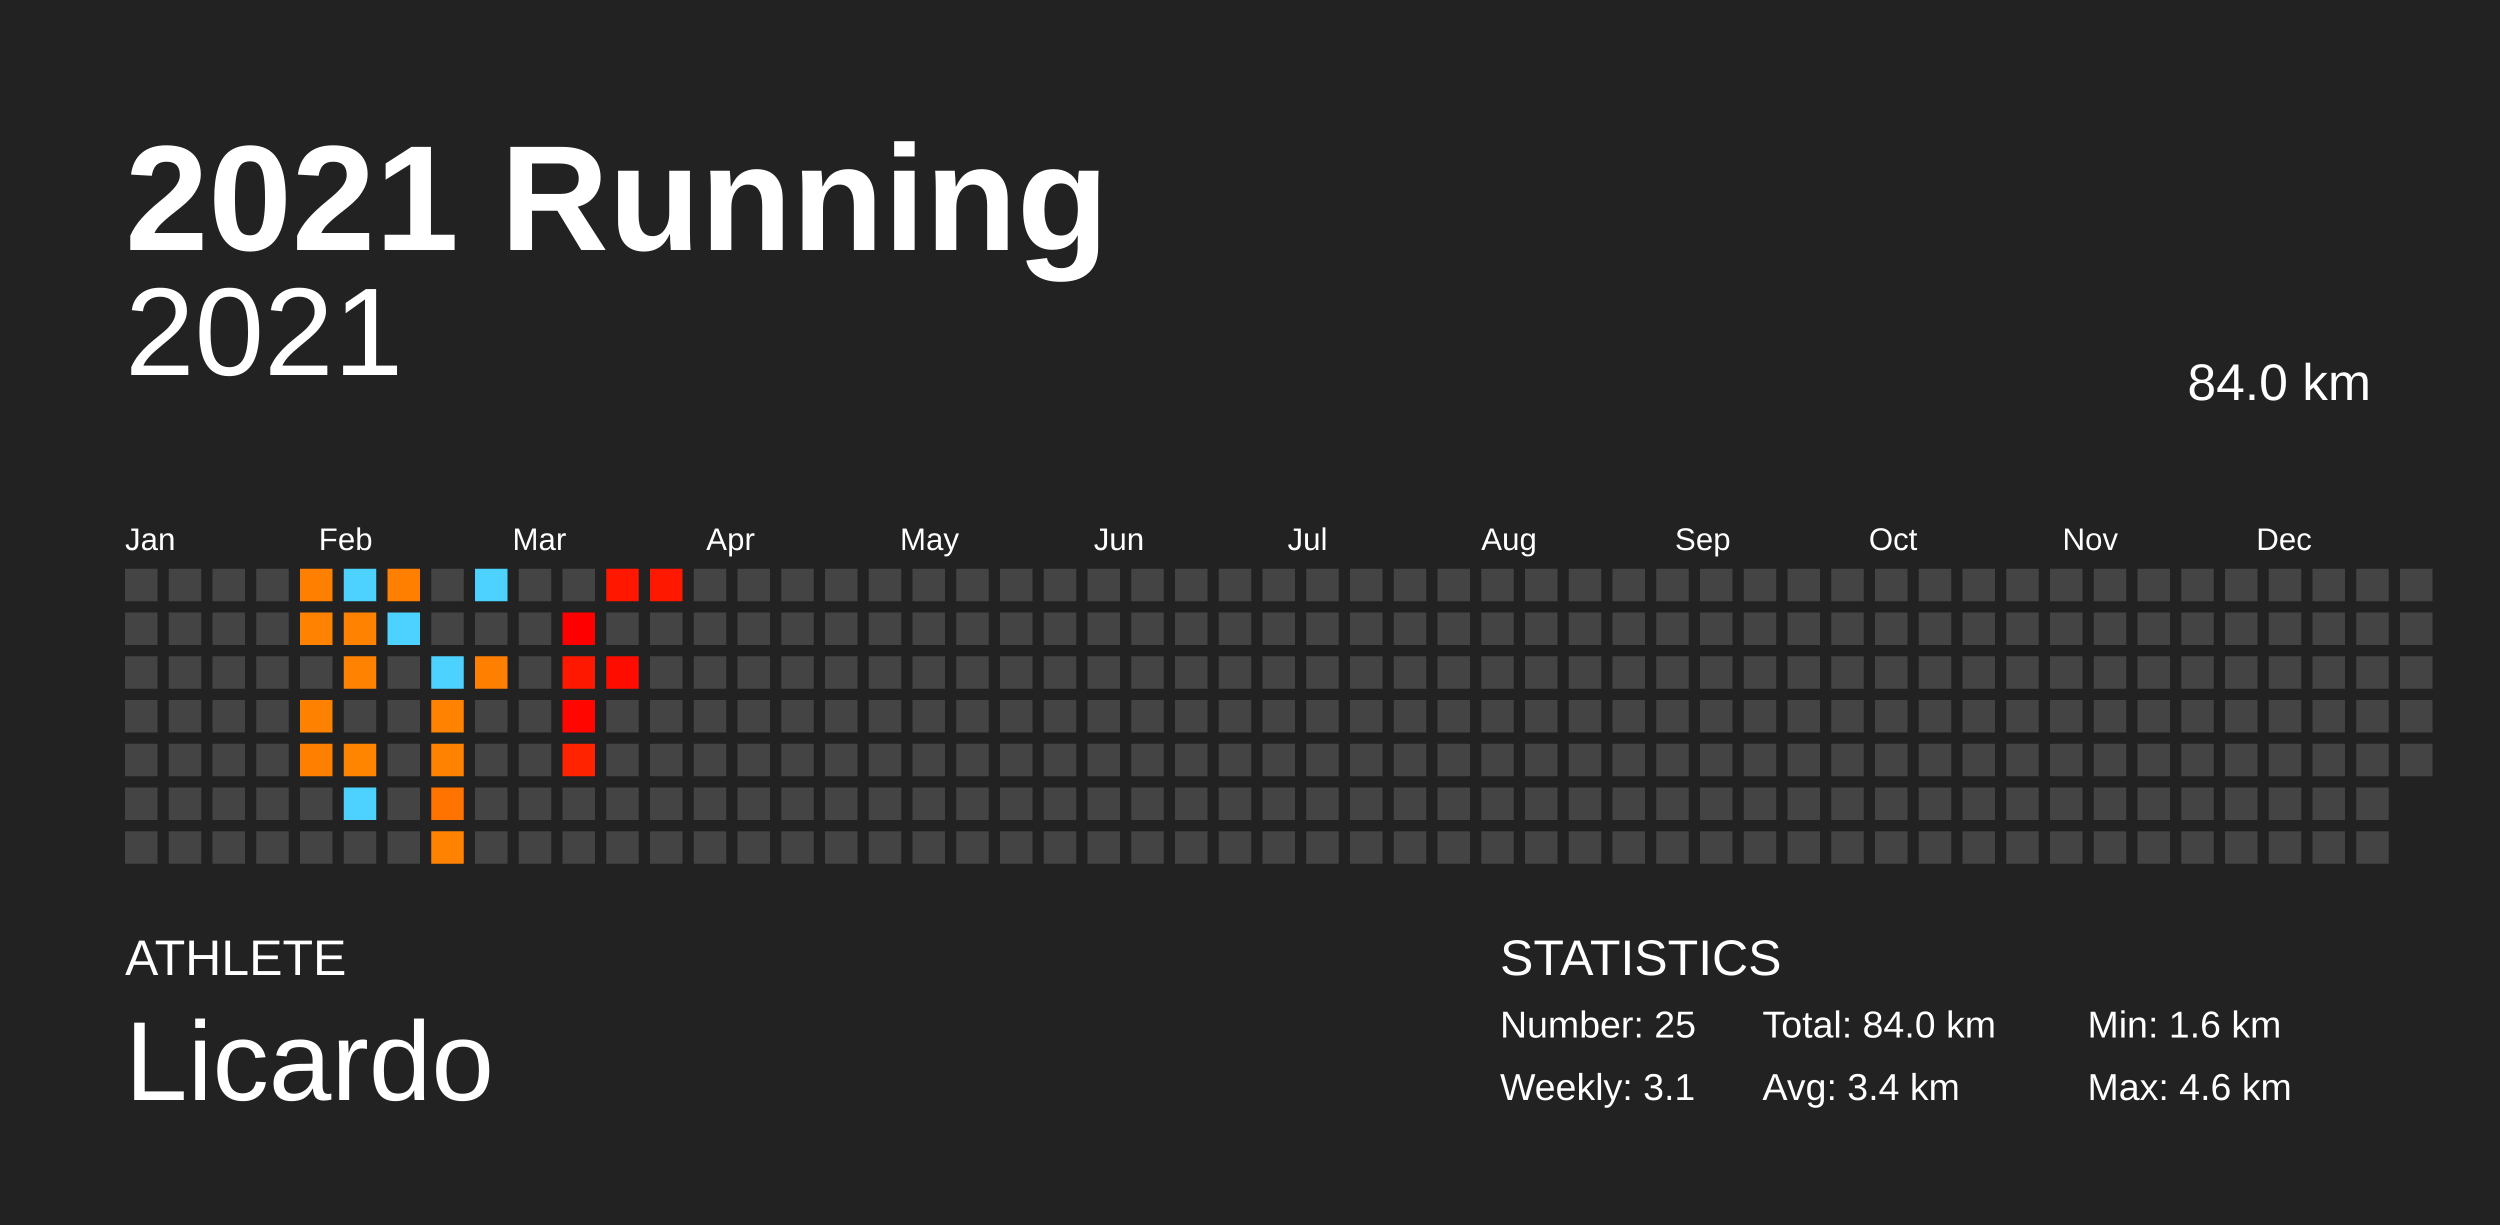
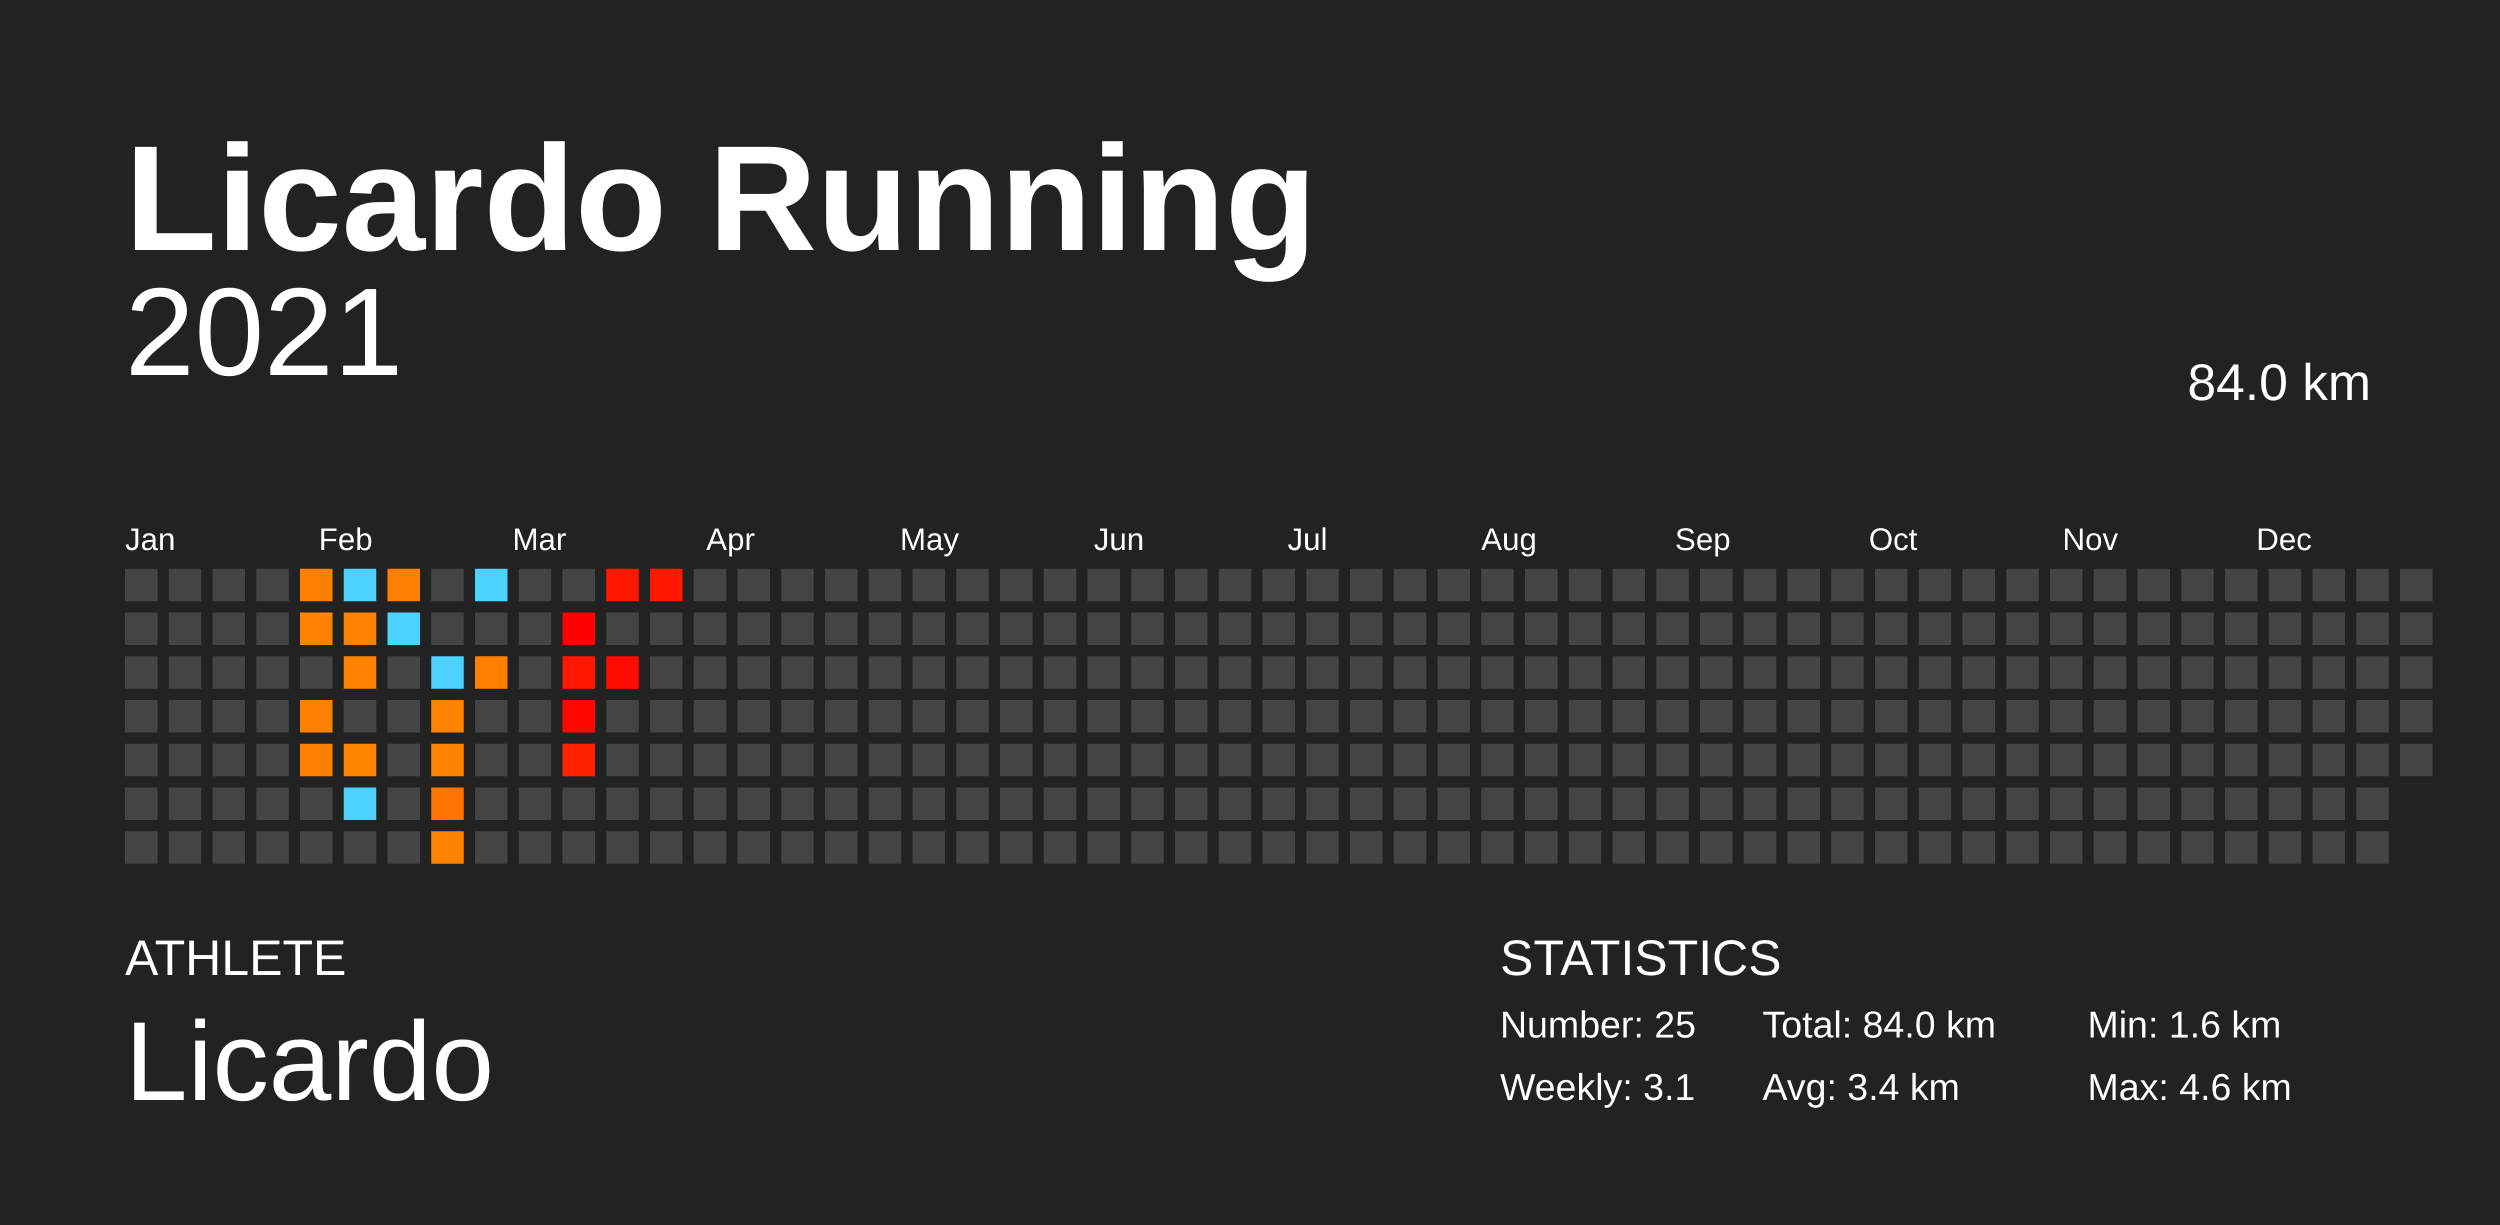
<svg xmlns="http://www.w3.org/2000/svg" baseProfile="full" height="98mm" version="1.1" viewBox="0,0,200,98" width="200mm">
  <defs />
  <rect fill="#222222" height="98" width="200" x="0" y="0" />
-   <text fill="#FFFFFF" style="font-size:12px; font-family:Arial; font-weight:bold;" x="10" y="20">2021 Running</text>
+   <text fill="#FFFFFF" style="font-size:12px; font-family:Arial; font-weight:bold;" x="10" y="20">Licardo Running</text>
  <text fill="#FFFFFF" style="font-size:4px; font-family:Arial" x="10" y="78">ATHLETE</text>
  <text fill="#FFFFFF" style="font-size:9px; font-family:Arial" x="10" y="88">Licardo</text>
  <text fill="#FFFFFF" style="font-size:4px; font-family:Arial" x="120" y="78">STATISTICS</text>
  <text fill="#FFFFFF" style="font-size:3px; font-family:Arial" x="120" y="83">Number: 25</text>
  <text fill="#FFFFFF" style="font-size:3px; font-family:Arial" x="120" y="88">Weekly: 3.1</text>
  <text fill="#FFFFFF" style="font-size:3px; font-family:Arial" x="141" y="83">Total: 84.0 km</text>
  <text fill="#FFFFFF" style="font-size:3px; font-family:Arial" x="141" y="88">Avg: 3.4 km</text>
  <text fill="#FFFFFF" style="font-size:3px; font-family:Arial" x="167" y="83">Min: 1.6 km</text>
  <text fill="#FFFFFF" style="font-size:3px; font-family:Arial" x="167" y="88">Max: 4.6 km</text>
  <text alignment-baseline="hanging" fill="#FFFFFF" style="font-size:10.0px; font-family:Arial;" x="10" y="30">2021</text>
  <text alignment-baseline="hanging" fill="#FFFFFF" style="font-size:4.125px; font-family:Arial;" x="175" y="32">84.0 km</text>
  <text fill="#FFFFFF" style="font-size:2.5px; font-family:Arial" x="10.0" y="44">Jan</text>
  <text fill="#FFFFFF" style="font-size:2.5px; font-family:Arial" x="25.5" y="44">Feb</text>
  <text fill="#FFFFFF" style="font-size:2.5px; font-family:Arial" x="41.0" y="44">Mar</text>
  <text fill="#FFFFFF" style="font-size:2.5px; font-family:Arial" x="56.5" y="44">Apr</text>
  <text fill="#FFFFFF" style="font-size:2.5px; font-family:Arial" x="72.0" y="44">May</text>
  <text fill="#FFFFFF" style="font-size:2.5px; font-family:Arial" x="87.5" y="44">Jun</text>
  <text fill="#FFFFFF" style="font-size:2.5px; font-family:Arial" x="103.0" y="44">Jul</text>
  <text fill="#FFFFFF" style="font-size:2.5px; font-family:Arial" x="118.5" y="44">Aug</text>
  <text fill="#FFFFFF" style="font-size:2.5px; font-family:Arial" x="134.0" y="44">Sep</text>
  <text fill="#FFFFFF" style="font-size:2.5px; font-family:Arial" x="149.5" y="44">Oct</text>
  <text fill="#FFFFFF" style="font-size:2.5px; font-family:Arial" x="165.0" y="44">Nov</text>
  <text fill="#FFFFFF" style="font-size:2.5px; font-family:Arial" x="180.5" y="44">Dec</text>
  <rect fill="#444444" height="2.6" width="2.6" x="10.0" y="45.5" />
  <rect fill="#444444" height="2.6" width="2.6" x="10.0" y="49.0" />
  <rect fill="#444444" height="2.6" width="2.6" x="10.0" y="52.5" />
  <rect fill="#444444" height="2.6" width="2.6" x="10.0" y="56.0" />
  <rect fill="#444444" height="2.6" width="2.6" x="10.0" y="59.5" />
  <rect fill="#444444" height="2.6" width="2.6" x="10.0" y="63.0" />
  <rect fill="#444444" height="2.6" width="2.6" x="10.0" y="66.5" />
  <rect fill="#444444" height="2.6" width="2.6" x="13.5" y="45.5" />
  <rect fill="#444444" height="2.6" width="2.6" x="13.5" y="49.0" />
  <rect fill="#444444" height="2.6" width="2.6" x="13.5" y="52.5" />
  <rect fill="#444444" height="2.6" width="2.6" x="13.5" y="56.0" />
  <rect fill="#444444" height="2.6" width="2.6" x="13.5" y="59.5" />
  <rect fill="#444444" height="2.6" width="2.6" x="13.5" y="63.0" />
  <rect fill="#444444" height="2.6" width="2.6" x="13.5" y="66.5" />
  <rect fill="#444444" height="2.6" width="2.6" x="17.0" y="45.5" />
  <rect fill="#444444" height="2.6" width="2.6" x="17.0" y="49.0" />
  <rect fill="#444444" height="2.6" width="2.6" x="17.0" y="52.5" />
  <rect fill="#444444" height="2.6" width="2.6" x="17.0" y="56.0" />
  <rect fill="#444444" height="2.6" width="2.6" x="17.0" y="59.5" />
  <rect fill="#444444" height="2.6" width="2.6" x="17.0" y="63.0" />
  <rect fill="#444444" height="2.6" width="2.6" x="17.0" y="66.5" />
  <rect fill="#444444" height="2.6" width="2.6" x="20.5" y="45.5" />
  <rect fill="#444444" height="2.6" width="2.6" x="20.5" y="49.0" />
  <rect fill="#444444" height="2.6" width="2.6" x="20.5" y="52.5" />
  <rect fill="#444444" height="2.6" width="2.6" x="20.5" y="56.0" />
  <rect fill="#444444" height="2.6" width="2.6" x="20.5" y="59.5" />
  <rect fill="#444444" height="2.6" width="2.6" x="20.5" y="63.0" />
  <rect fill="#444444" height="2.6" width="2.6" x="20.5" y="66.5" />
  <rect fill="#ff7f00" height="2.6" width="2.6" x="24.0" y="45.5" />
  <rect fill="#ff8300" height="2.6" width="2.6" x="24.0" y="49.0" />
  <rect fill="#444444" height="2.6" width="2.6" x="24.0" y="52.5" />
  <rect fill="#ff8100" height="2.6" width="2.6" x="24.0" y="56.0" />
  <rect fill="#ff8000" height="2.6" width="2.6" x="24.0" y="59.5" />
  <rect fill="#444444" height="2.6" width="2.6" x="24.0" y="63.0" />
  <rect fill="#444444" height="2.6" width="2.6" x="24.0" y="66.5" />
  <rect fill="#4dd2ff" height="2.6" width="2.6" x="27.5" y="45.5" />
  <rect fill="#ff8200" height="2.6" width="2.6" x="27.5" y="49.0" />
  <rect fill="#ff8300" height="2.6" width="2.6" x="27.5" y="52.5" />
  <rect fill="#444444" height="2.6" width="2.6" x="27.5" y="56.0" />
  <rect fill="#ff8400" height="2.6" width="2.6" x="27.5" y="59.5" />
  <rect fill="#4dd2ff" height="2.6" width="2.6" x="27.5" y="63.0" />
  <rect fill="#444444" height="2.6" width="2.6" x="27.5" y="66.5" />
  <rect fill="#ff8000" height="2.6" width="2.6" x="31.0" y="45.5" />
  <rect fill="#4dd2ff" height="2.6" width="2.6" x="31.0" y="49.0" />
  <rect fill="#444444" height="2.6" width="2.6" x="31.0" y="52.5" />
  <rect fill="#444444" height="2.6" width="2.6" x="31.0" y="56.0" />
  <rect fill="#444444" height="2.6" width="2.6" x="31.0" y="59.5" />
  <rect fill="#444444" height="2.6" width="2.6" x="31.0" y="63.0" />
  <rect fill="#444444" height="2.6" width="2.6" x="31.0" y="66.5" />
  <rect fill="#444444" height="2.6" width="2.6" x="34.5" y="45.5" />
  <rect fill="#444444" height="2.6" width="2.6" x="34.5" y="49.0" />
  <rect fill="#4dd2ff" height="2.6" width="2.6" x="34.5" y="52.5" />
  <rect fill="#ff8200" height="2.6" width="2.6" x="34.5" y="56.0" />
  <rect fill="#ff8300" height="2.6" width="2.6" x="34.5" y="59.5" />
  <rect fill="#ff7400" height="2.6" width="2.6" x="34.5" y="63.0" />
  <rect fill="#ff8300" height="2.6" width="2.6" x="34.5" y="66.5" />
  <rect fill="#4dd2ff" height="2.6" width="2.6" x="38.0" y="45.5" />
  <rect fill="#444444" height="2.6" width="2.6" x="38.0" y="49.0" />
  <rect fill="#ff8000" height="2.6" width="2.6" x="38.0" y="52.5" />
  <rect fill="#444444" height="2.6" width="2.6" x="38.0" y="56.0" />
  <rect fill="#444444" height="2.6" width="2.6" x="38.0" y="59.5" />
  <rect fill="#444444" height="2.6" width="2.6" x="38.0" y="63.0" />
  <rect fill="#444444" height="2.6" width="2.6" x="38.0" y="66.5" />
  <rect fill="#444444" height="2.6" width="2.6" x="41.5" y="45.5" />
  <rect fill="#444444" height="2.6" width="2.6" x="41.5" y="49.0" />
  <rect fill="#444444" height="2.6" width="2.6" x="41.5" y="52.5" />
  <rect fill="#444444" height="2.6" width="2.6" x="41.5" y="56.0" />
  <rect fill="#444444" height="2.6" width="2.6" x="41.5" y="59.5" />
  <rect fill="#444444" height="2.6" width="2.6" x="41.5" y="63.0" />
  <rect fill="#444444" height="2.6" width="2.6" x="41.5" y="66.5" />
  <rect fill="#444444" height="2.6" width="2.6" x="45.0" y="45.5" />
  <rect fill="#ff0000" height="2.6" width="2.6" x="45.0" y="49.0" />
  <rect fill="#ff1800" height="2.6" width="2.6" x="45.0" y="52.5" />
  <rect fill="#ff0700" height="2.6" width="2.6" x="45.0" y="56.0" />
  <rect fill="#ff2300" height="2.6" width="2.6" x="45.0" y="59.5" />
  <rect fill="#444444" height="2.6" width="2.6" x="45.0" y="63.0" />
  <rect fill="#444444" height="2.6" width="2.6" x="45.0" y="66.5" />
  <rect fill="#ff1700" height="2.6" width="2.6" x="48.5" y="45.5" />
  <rect fill="#444444" height="2.6" width="2.6" x="48.5" y="49.0" />
  <rect fill="#ff0c00" height="2.6" width="2.6" x="48.5" y="52.5" />
  <rect fill="#444444" height="2.6" width="2.6" x="48.5" y="56.0" />
  <rect fill="#444444" height="2.6" width="2.6" x="48.5" y="59.5" />
  <rect fill="#444444" height="2.6" width="2.6" x="48.5" y="63.0" />
  <rect fill="#444444" height="2.6" width="2.6" x="48.5" y="66.5" />
  <rect fill="#ff1800" height="2.6" width="2.6" x="52.0" y="45.5" />
  <rect fill="#444444" height="2.6" width="2.6" x="52.0" y="49.0" />
  <rect fill="#444444" height="2.6" width="2.6" x="52.0" y="52.5" />
  <rect fill="#444444" height="2.6" width="2.6" x="52.0" y="56.0" />
  <rect fill="#444444" height="2.6" width="2.6" x="52.0" y="59.5" />
  <rect fill="#444444" height="2.6" width="2.6" x="52.0" y="63.0" />
  <rect fill="#444444" height="2.6" width="2.6" x="52.0" y="66.5" />
  <rect fill="#444444" height="2.6" width="2.6" x="55.5" y="45.5" />
  <rect fill="#444444" height="2.6" width="2.6" x="55.5" y="49.0" />
  <rect fill="#444444" height="2.6" width="2.6" x="55.5" y="52.5" />
  <rect fill="#444444" height="2.6" width="2.6" x="55.5" y="56.0" />
  <rect fill="#444444" height="2.6" width="2.6" x="55.5" y="59.5" />
  <rect fill="#444444" height="2.6" width="2.6" x="55.5" y="63.0" />
  <rect fill="#444444" height="2.6" width="2.6" x="55.5" y="66.5" />
  <rect fill="#444444" height="2.6" width="2.6" x="59.0" y="45.5" />
  <rect fill="#444444" height="2.6" width="2.6" x="59.0" y="49.0" />
  <rect fill="#444444" height="2.6" width="2.6" x="59.0" y="52.5" />
  <rect fill="#444444" height="2.6" width="2.6" x="59.0" y="56.0" />
  <rect fill="#444444" height="2.6" width="2.6" x="59.0" y="59.5" />
  <rect fill="#444444" height="2.6" width="2.6" x="59.0" y="63.0" />
  <rect fill="#444444" height="2.6" width="2.6" x="59.0" y="66.5" />
  <rect fill="#444444" height="2.6" width="2.6" x="62.5" y="45.5" />
  <rect fill="#444444" height="2.6" width="2.6" x="62.5" y="49.0" />
  <rect fill="#444444" height="2.6" width="2.6" x="62.5" y="52.5" />
  <rect fill="#444444" height="2.6" width="2.6" x="62.5" y="56.0" />
  <rect fill="#444444" height="2.6" width="2.6" x="62.5" y="59.5" />
  <rect fill="#444444" height="2.6" width="2.6" x="62.5" y="63.0" />
  <rect fill="#444444" height="2.6" width="2.6" x="62.5" y="66.5" />
  <rect fill="#444444" height="2.6" width="2.6" x="66.0" y="45.5" />
  <rect fill="#444444" height="2.6" width="2.6" x="66.0" y="49.0" />
  <rect fill="#444444" height="2.6" width="2.6" x="66.0" y="52.5" />
  <rect fill="#444444" height="2.6" width="2.6" x="66.0" y="56.0" />
  <rect fill="#444444" height="2.6" width="2.6" x="66.0" y="59.5" />
  <rect fill="#444444" height="2.6" width="2.6" x="66.0" y="63.0" />
  <rect fill="#444444" height="2.6" width="2.6" x="66.0" y="66.5" />
  <rect fill="#444444" height="2.6" width="2.6" x="69.5" y="45.5" />
  <rect fill="#444444" height="2.6" width="2.6" x="69.5" y="49.0" />
  <rect fill="#444444" height="2.6" width="2.6" x="69.5" y="52.5" />
  <rect fill="#444444" height="2.6" width="2.6" x="69.5" y="56.0" />
  <rect fill="#444444" height="2.6" width="2.6" x="69.5" y="59.5" />
  <rect fill="#444444" height="2.6" width="2.6" x="69.5" y="63.0" />
  <rect fill="#444444" height="2.6" width="2.6" x="69.5" y="66.5" />
  <rect fill="#444444" height="2.6" width="2.6" x="73.0" y="45.5" />
  <rect fill="#444444" height="2.6" width="2.6" x="73.0" y="49.0" />
  <rect fill="#444444" height="2.6" width="2.6" x="73.0" y="52.5" />
  <rect fill="#444444" height="2.6" width="2.6" x="73.0" y="56.0" />
  <rect fill="#444444" height="2.6" width="2.6" x="73.0" y="59.5" />
  <rect fill="#444444" height="2.6" width="2.6" x="73.0" y="63.0" />
  <rect fill="#444444" height="2.6" width="2.6" x="73.0" y="66.5" />
  <rect fill="#444444" height="2.6" width="2.6" x="76.5" y="45.5" />
  <rect fill="#444444" height="2.6" width="2.6" x="76.5" y="49.0" />
  <rect fill="#444444" height="2.6" width="2.6" x="76.5" y="52.5" />
  <rect fill="#444444" height="2.6" width="2.6" x="76.5" y="56.0" />
  <rect fill="#444444" height="2.6" width="2.6" x="76.5" y="59.5" />
  <rect fill="#444444" height="2.6" width="2.6" x="76.5" y="63.0" />
  <rect fill="#444444" height="2.6" width="2.6" x="76.5" y="66.5" />
  <rect fill="#444444" height="2.6" width="2.6" x="80.0" y="45.5" />
  <rect fill="#444444" height="2.6" width="2.6" x="80.0" y="49.0" />
  <rect fill="#444444" height="2.6" width="2.6" x="80.0" y="52.5" />
  <rect fill="#444444" height="2.6" width="2.6" x="80.0" y="56.0" />
  <rect fill="#444444" height="2.6" width="2.6" x="80.0" y="59.5" />
  <rect fill="#444444" height="2.6" width="2.6" x="80.0" y="63.0" />
  <rect fill="#444444" height="2.6" width="2.6" x="80.0" y="66.5" />
  <rect fill="#444444" height="2.6" width="2.6" x="83.5" y="45.5" />
  <rect fill="#444444" height="2.6" width="2.6" x="83.5" y="49.0" />
  <rect fill="#444444" height="2.6" width="2.6" x="83.5" y="52.5" />
  <rect fill="#444444" height="2.6" width="2.6" x="83.5" y="56.0" />
  <rect fill="#444444" height="2.6" width="2.6" x="83.5" y="59.5" />
  <rect fill="#444444" height="2.6" width="2.6" x="83.5" y="63.0" />
  <rect fill="#444444" height="2.6" width="2.6" x="83.5" y="66.5" />
  <rect fill="#444444" height="2.6" width="2.6" x="87.0" y="45.5" />
  <rect fill="#444444" height="2.6" width="2.6" x="87.0" y="49.0" />
  <rect fill="#444444" height="2.6" width="2.6" x="87.0" y="52.5" />
  <rect fill="#444444" height="2.6" width="2.6" x="87.0" y="56.0" />
  <rect fill="#444444" height="2.6" width="2.6" x="87.0" y="59.5" />
  <rect fill="#444444" height="2.6" width="2.6" x="87.0" y="63.0" />
  <rect fill="#444444" height="2.6" width="2.6" x="87.0" y="66.5" />
  <rect fill="#444444" height="2.6" width="2.6" x="90.5" y="45.5" />
  <rect fill="#444444" height="2.6" width="2.6" x="90.5" y="49.0" />
  <rect fill="#444444" height="2.6" width="2.6" x="90.5" y="52.5" />
  <rect fill="#444444" height="2.6" width="2.6" x="90.5" y="56.0" />
  <rect fill="#444444" height="2.6" width="2.6" x="90.5" y="59.5" />
  <rect fill="#444444" height="2.6" width="2.6" x="90.5" y="63.0" />
  <rect fill="#444444" height="2.6" width="2.6" x="90.5" y="66.5" />
  <rect fill="#444444" height="2.6" width="2.6" x="94.0" y="45.5" />
  <rect fill="#444444" height="2.6" width="2.6" x="94.0" y="49.0" />
  <rect fill="#444444" height="2.6" width="2.6" x="94.0" y="52.5" />
  <rect fill="#444444" height="2.6" width="2.6" x="94.0" y="56.0" />
  <rect fill="#444444" height="2.6" width="2.6" x="94.0" y="59.5" />
  <rect fill="#444444" height="2.6" width="2.6" x="94.0" y="63.0" />
  <rect fill="#444444" height="2.6" width="2.6" x="94.0" y="66.5" />
  <rect fill="#444444" height="2.6" width="2.6" x="97.5" y="45.5" />
  <rect fill="#444444" height="2.6" width="2.6" x="97.5" y="49.0" />
  <rect fill="#444444" height="2.6" width="2.6" x="97.5" y="52.5" />
  <rect fill="#444444" height="2.6" width="2.6" x="97.5" y="56.0" />
  <rect fill="#444444" height="2.6" width="2.6" x="97.5" y="59.5" />
  <rect fill="#444444" height="2.6" width="2.6" x="97.5" y="63.0" />
  <rect fill="#444444" height="2.6" width="2.6" x="97.5" y="66.5" />
  <rect fill="#444444" height="2.6" width="2.6" x="101.0" y="45.5" />
  <rect fill="#444444" height="2.6" width="2.6" x="101.0" y="49.0" />
  <rect fill="#444444" height="2.6" width="2.6" x="101.0" y="52.5" />
  <rect fill="#444444" height="2.6" width="2.6" x="101.0" y="56.0" />
  <rect fill="#444444" height="2.6" width="2.6" x="101.0" y="59.5" />
  <rect fill="#444444" height="2.6" width="2.6" x="101.0" y="63.0" />
  <rect fill="#444444" height="2.6" width="2.6" x="101.0" y="66.5" />
  <rect fill="#444444" height="2.6" width="2.6" x="104.5" y="45.5" />
  <rect fill="#444444" height="2.6" width="2.6" x="104.5" y="49.0" />
  <rect fill="#444444" height="2.6" width="2.6" x="104.5" y="52.5" />
  <rect fill="#444444" height="2.6" width="2.6" x="104.5" y="56.0" />
  <rect fill="#444444" height="2.6" width="2.6" x="104.5" y="59.5" />
  <rect fill="#444444" height="2.6" width="2.6" x="104.5" y="63.0" />
  <rect fill="#444444" height="2.6" width="2.6" x="104.5" y="66.5" />
  <rect fill="#444444" height="2.6" width="2.6" x="108.0" y="45.5" />
  <rect fill="#444444" height="2.6" width="2.6" x="108.0" y="49.0" />
  <rect fill="#444444" height="2.6" width="2.6" x="108.0" y="52.5" />
  <rect fill="#444444" height="2.6" width="2.6" x="108.0" y="56.0" />
  <rect fill="#444444" height="2.6" width="2.6" x="108.0" y="59.5" />
  <rect fill="#444444" height="2.6" width="2.6" x="108.0" y="63.0" />
  <rect fill="#444444" height="2.6" width="2.6" x="108.0" y="66.5" />
  <rect fill="#444444" height="2.6" width="2.6" x="111.5" y="45.5" />
  <rect fill="#444444" height="2.6" width="2.6" x="111.5" y="49.0" />
  <rect fill="#444444" height="2.6" width="2.6" x="111.5" y="52.5" />
  <rect fill="#444444" height="2.6" width="2.6" x="111.5" y="56.0" />
  <rect fill="#444444" height="2.6" width="2.6" x="111.5" y="59.5" />
  <rect fill="#444444" height="2.6" width="2.6" x="111.5" y="63.0" />
  <rect fill="#444444" height="2.6" width="2.6" x="111.5" y="66.5" />
  <rect fill="#444444" height="2.6" width="2.6" x="115.0" y="45.5" />
  <rect fill="#444444" height="2.6" width="2.6" x="115.0" y="49.0" />
  <rect fill="#444444" height="2.6" width="2.6" x="115.0" y="52.5" />
  <rect fill="#444444" height="2.6" width="2.6" x="115.0" y="56.0" />
  <rect fill="#444444" height="2.6" width="2.6" x="115.0" y="59.5" />
  <rect fill="#444444" height="2.6" width="2.6" x="115.0" y="63.0" />
  <rect fill="#444444" height="2.6" width="2.6" x="115.0" y="66.5" />
  <rect fill="#444444" height="2.6" width="2.6" x="118.5" y="45.5" />
  <rect fill="#444444" height="2.6" width="2.6" x="118.5" y="49.0" />
  <rect fill="#444444" height="2.6" width="2.6" x="118.5" y="52.5" />
  <rect fill="#444444" height="2.6" width="2.6" x="118.5" y="56.0" />
  <rect fill="#444444" height="2.6" width="2.6" x="118.5" y="59.5" />
  <rect fill="#444444" height="2.6" width="2.6" x="118.5" y="63.0" />
  <rect fill="#444444" height="2.6" width="2.6" x="118.5" y="66.5" />
  <rect fill="#444444" height="2.6" width="2.6" x="122.0" y="45.5" />
  <rect fill="#444444" height="2.6" width="2.6" x="122.0" y="49.0" />
  <rect fill="#444444" height="2.6" width="2.6" x="122.0" y="52.5" />
  <rect fill="#444444" height="2.6" width="2.6" x="122.0" y="56.0" />
  <rect fill="#444444" height="2.6" width="2.6" x="122.0" y="59.5" />
  <rect fill="#444444" height="2.6" width="2.6" x="122.0" y="63.0" />
  <rect fill="#444444" height="2.6" width="2.6" x="122.0" y="66.5" />
  <rect fill="#444444" height="2.6" width="2.6" x="125.5" y="45.5" />
  <rect fill="#444444" height="2.6" width="2.6" x="125.5" y="49.0" />
  <rect fill="#444444" height="2.6" width="2.6" x="125.5" y="52.5" />
  <rect fill="#444444" height="2.6" width="2.6" x="125.5" y="56.0" />
  <rect fill="#444444" height="2.6" width="2.6" x="125.5" y="59.5" />
  <rect fill="#444444" height="2.6" width="2.6" x="125.5" y="63.0" />
  <rect fill="#444444" height="2.6" width="2.6" x="125.5" y="66.5" />
  <rect fill="#444444" height="2.6" width="2.6" x="129.0" y="45.5" />
  <rect fill="#444444" height="2.6" width="2.6" x="129.0" y="49.0" />
  <rect fill="#444444" height="2.6" width="2.6" x="129.0" y="52.5" />
  <rect fill="#444444" height="2.6" width="2.6" x="129.0" y="56.0" />
  <rect fill="#444444" height="2.6" width="2.6" x="129.0" y="59.5" />
  <rect fill="#444444" height="2.6" width="2.6" x="129.0" y="63.0" />
  <rect fill="#444444" height="2.6" width="2.6" x="129.0" y="66.5" />
  <rect fill="#444444" height="2.6" width="2.6" x="132.5" y="45.5" />
  <rect fill="#444444" height="2.6" width="2.6" x="132.5" y="49.0" />
  <rect fill="#444444" height="2.6" width="2.6" x="132.5" y="52.5" />
  <rect fill="#444444" height="2.6" width="2.6" x="132.5" y="56.0" />
  <rect fill="#444444" height="2.6" width="2.6" x="132.5" y="59.5" />
  <rect fill="#444444" height="2.6" width="2.6" x="132.5" y="63.0" />
  <rect fill="#444444" height="2.6" width="2.6" x="132.5" y="66.5" />
  <rect fill="#444444" height="2.6" width="2.6" x="136.0" y="45.5" />
  <rect fill="#444444" height="2.6" width="2.6" x="136.0" y="49.0" />
  <rect fill="#444444" height="2.6" width="2.6" x="136.0" y="52.5" />
  <rect fill="#444444" height="2.6" width="2.6" x="136.0" y="56.0" />
  <rect fill="#444444" height="2.6" width="2.6" x="136.0" y="59.5" />
  <rect fill="#444444" height="2.6" width="2.6" x="136.0" y="63.0" />
  <rect fill="#444444" height="2.6" width="2.6" x="136.0" y="66.5" />
  <rect fill="#444444" height="2.6" width="2.6" x="139.5" y="45.5" />
  <rect fill="#444444" height="2.6" width="2.6" x="139.5" y="49.0" />
  <rect fill="#444444" height="2.6" width="2.6" x="139.5" y="52.5" />
  <rect fill="#444444" height="2.6" width="2.6" x="139.5" y="56.0" />
  <rect fill="#444444" height="2.6" width="2.6" x="139.5" y="59.5" />
  <rect fill="#444444" height="2.6" width="2.6" x="139.5" y="63.0" />
  <rect fill="#444444" height="2.6" width="2.6" x="139.5" y="66.5" />
  <rect fill="#444444" height="2.6" width="2.6" x="143.0" y="45.5" />
  <rect fill="#444444" height="2.6" width="2.6" x="143.0" y="49.0" />
  <rect fill="#444444" height="2.6" width="2.6" x="143.0" y="52.5" />
  <rect fill="#444444" height="2.6" width="2.6" x="143.0" y="56.0" />
  <rect fill="#444444" height="2.6" width="2.6" x="143.0" y="59.5" />
  <rect fill="#444444" height="2.6" width="2.6" x="143.0" y="63.0" />
  <rect fill="#444444" height="2.6" width="2.6" x="143.0" y="66.5" />
  <rect fill="#444444" height="2.6" width="2.6" x="146.5" y="45.5" />
  <rect fill="#444444" height="2.6" width="2.6" x="146.5" y="49.0" />
  <rect fill="#444444" height="2.6" width="2.6" x="146.5" y="52.5" />
  <rect fill="#444444" height="2.6" width="2.6" x="146.5" y="56.0" />
  <rect fill="#444444" height="2.6" width="2.6" x="146.5" y="59.5" />
  <rect fill="#444444" height="2.6" width="2.6" x="146.5" y="63.0" />
  <rect fill="#444444" height="2.6" width="2.6" x="146.5" y="66.5" />
  <rect fill="#444444" height="2.6" width="2.6" x="150.0" y="45.5" />
  <rect fill="#444444" height="2.6" width="2.6" x="150.0" y="49.0" />
  <rect fill="#444444" height="2.6" width="2.6" x="150.0" y="52.5" />
  <rect fill="#444444" height="2.6" width="2.6" x="150.0" y="56.0" />
  <rect fill="#444444" height="2.6" width="2.6" x="150.0" y="59.5" />
  <rect fill="#444444" height="2.6" width="2.6" x="150.0" y="63.0" />
  <rect fill="#444444" height="2.6" width="2.6" x="150.0" y="66.5" />
  <rect fill="#444444" height="2.6" width="2.6" x="153.5" y="45.5" />
  <rect fill="#444444" height="2.6" width="2.6" x="153.5" y="49.0" />
  <rect fill="#444444" height="2.6" width="2.6" x="153.5" y="52.5" />
  <rect fill="#444444" height="2.6" width="2.6" x="153.5" y="56.0" />
  <rect fill="#444444" height="2.6" width="2.6" x="153.5" y="59.5" />
  <rect fill="#444444" height="2.6" width="2.6" x="153.5" y="63.0" />
  <rect fill="#444444" height="2.6" width="2.6" x="153.5" y="66.5" />
  <rect fill="#444444" height="2.6" width="2.6" x="157.0" y="45.5" />
  <rect fill="#444444" height="2.6" width="2.6" x="157.0" y="49.0" />
  <rect fill="#444444" height="2.6" width="2.6" x="157.0" y="52.5" />
  <rect fill="#444444" height="2.6" width="2.6" x="157.0" y="56.0" />
  <rect fill="#444444" height="2.6" width="2.6" x="157.0" y="59.5" />
  <rect fill="#444444" height="2.6" width="2.6" x="157.0" y="63.0" />
  <rect fill="#444444" height="2.6" width="2.6" x="157.0" y="66.5" />
  <rect fill="#444444" height="2.6" width="2.6" x="160.5" y="45.5" />
  <rect fill="#444444" height="2.6" width="2.6" x="160.5" y="49.0" />
  <rect fill="#444444" height="2.6" width="2.6" x="160.5" y="52.5" />
  <rect fill="#444444" height="2.6" width="2.6" x="160.5" y="56.0" />
  <rect fill="#444444" height="2.6" width="2.6" x="160.5" y="59.5" />
  <rect fill="#444444" height="2.6" width="2.6" x="160.5" y="63.0" />
  <rect fill="#444444" height="2.6" width="2.6" x="160.5" y="66.5" />
  <rect fill="#444444" height="2.6" width="2.6" x="164.0" y="45.5" />
  <rect fill="#444444" height="2.6" width="2.6" x="164.0" y="49.0" />
  <rect fill="#444444" height="2.6" width="2.6" x="164.0" y="52.5" />
  <rect fill="#444444" height="2.6" width="2.6" x="164.0" y="56.0" />
  <rect fill="#444444" height="2.6" width="2.6" x="164.0" y="59.5" />
  <rect fill="#444444" height="2.6" width="2.6" x="164.0" y="63.0" />
  <rect fill="#444444" height="2.6" width="2.6" x="164.0" y="66.5" />
  <rect fill="#444444" height="2.6" width="2.6" x="167.5" y="45.5" />
  <rect fill="#444444" height="2.6" width="2.6" x="167.5" y="49.0" />
  <rect fill="#444444" height="2.6" width="2.6" x="167.5" y="52.5" />
  <rect fill="#444444" height="2.6" width="2.6" x="167.5" y="56.0" />
  <rect fill="#444444" height="2.6" width="2.6" x="167.5" y="59.5" />
  <rect fill="#444444" height="2.6" width="2.6" x="167.5" y="63.0" />
  <rect fill="#444444" height="2.6" width="2.6" x="167.5" y="66.5" />
  <rect fill="#444444" height="2.6" width="2.6" x="171.0" y="45.5" />
  <rect fill="#444444" height="2.6" width="2.6" x="171.0" y="49.0" />
  <rect fill="#444444" height="2.6" width="2.6" x="171.0" y="52.5" />
  <rect fill="#444444" height="2.6" width="2.6" x="171.0" y="56.0" />
  <rect fill="#444444" height="2.6" width="2.6" x="171.0" y="59.5" />
  <rect fill="#444444" height="2.6" width="2.6" x="171.0" y="63.0" />
  <rect fill="#444444" height="2.6" width="2.6" x="171.0" y="66.5" />
  <rect fill="#444444" height="2.6" width="2.6" x="174.5" y="45.5" />
  <rect fill="#444444" height="2.6" width="2.6" x="174.5" y="49.0" />
  <rect fill="#444444" height="2.6" width="2.6" x="174.5" y="52.5" />
  <rect fill="#444444" height="2.6" width="2.6" x="174.5" y="56.0" />
  <rect fill="#444444" height="2.6" width="2.6" x="174.5" y="59.5" />
  <rect fill="#444444" height="2.6" width="2.6" x="174.5" y="63.0" />
  <rect fill="#444444" height="2.6" width="2.6" x="174.5" y="66.5" />
  <rect fill="#444444" height="2.6" width="2.6" x="178.0" y="45.5" />
  <rect fill="#444444" height="2.6" width="2.6" x="178.0" y="49.0" />
  <rect fill="#444444" height="2.6" width="2.6" x="178.0" y="52.5" />
  <rect fill="#444444" height="2.6" width="2.6" x="178.0" y="56.0" />
  <rect fill="#444444" height="2.6" width="2.6" x="178.0" y="59.5" />
  <rect fill="#444444" height="2.6" width="2.6" x="178.0" y="63.0" />
  <rect fill="#444444" height="2.6" width="2.6" x="178.0" y="66.5" />
  <rect fill="#444444" height="2.6" width="2.6" x="181.5" y="45.5" />
  <rect fill="#444444" height="2.6" width="2.6" x="181.5" y="49.0" />
  <rect fill="#444444" height="2.6" width="2.6" x="181.5" y="52.5" />
  <rect fill="#444444" height="2.6" width="2.6" x="181.5" y="56.0" />
  <rect fill="#444444" height="2.6" width="2.6" x="181.5" y="59.5" />
  <rect fill="#444444" height="2.6" width="2.6" x="181.5" y="63.0" />
  <rect fill="#444444" height="2.6" width="2.6" x="181.5" y="66.5" />
  <rect fill="#444444" height="2.6" width="2.6" x="185.0" y="45.5" />
  <rect fill="#444444" height="2.6" width="2.6" x="185.0" y="49.0" />
  <rect fill="#444444" height="2.6" width="2.6" x="185.0" y="52.5" />
  <rect fill="#444444" height="2.6" width="2.6" x="185.0" y="56.0" />
  <rect fill="#444444" height="2.6" width="2.6" x="185.0" y="59.5" />
  <rect fill="#444444" height="2.6" width="2.6" x="185.0" y="63.0" />
  <rect fill="#444444" height="2.6" width="2.6" x="185.0" y="66.5" />
  <rect fill="#444444" height="2.6" width="2.6" x="188.5" y="45.5" />
  <rect fill="#444444" height="2.6" width="2.6" x="188.5" y="49.0" />
  <rect fill="#444444" height="2.6" width="2.6" x="188.5" y="52.5" />
  <rect fill="#444444" height="2.6" width="2.6" x="188.5" y="56.0" />
  <rect fill="#444444" height="2.6" width="2.6" x="188.5" y="59.5" />
  <rect fill="#444444" height="2.6" width="2.6" x="188.5" y="63.0" />
  <rect fill="#444444" height="2.6" width="2.6" x="188.5" y="66.5" />
  <rect fill="#444444" height="2.6" width="2.6" x="192.0" y="45.5" />
  <rect fill="#444444" height="2.6" width="2.6" x="192.0" y="49.0" />
  <rect fill="#444444" height="2.6" width="2.6" x="192.0" y="52.5" />
  <rect fill="#444444" height="2.6" width="2.6" x="192.0" y="56.0" />
  <rect fill="#444444" height="2.6" width="2.6" x="192.0" y="59.5" />
</svg>
